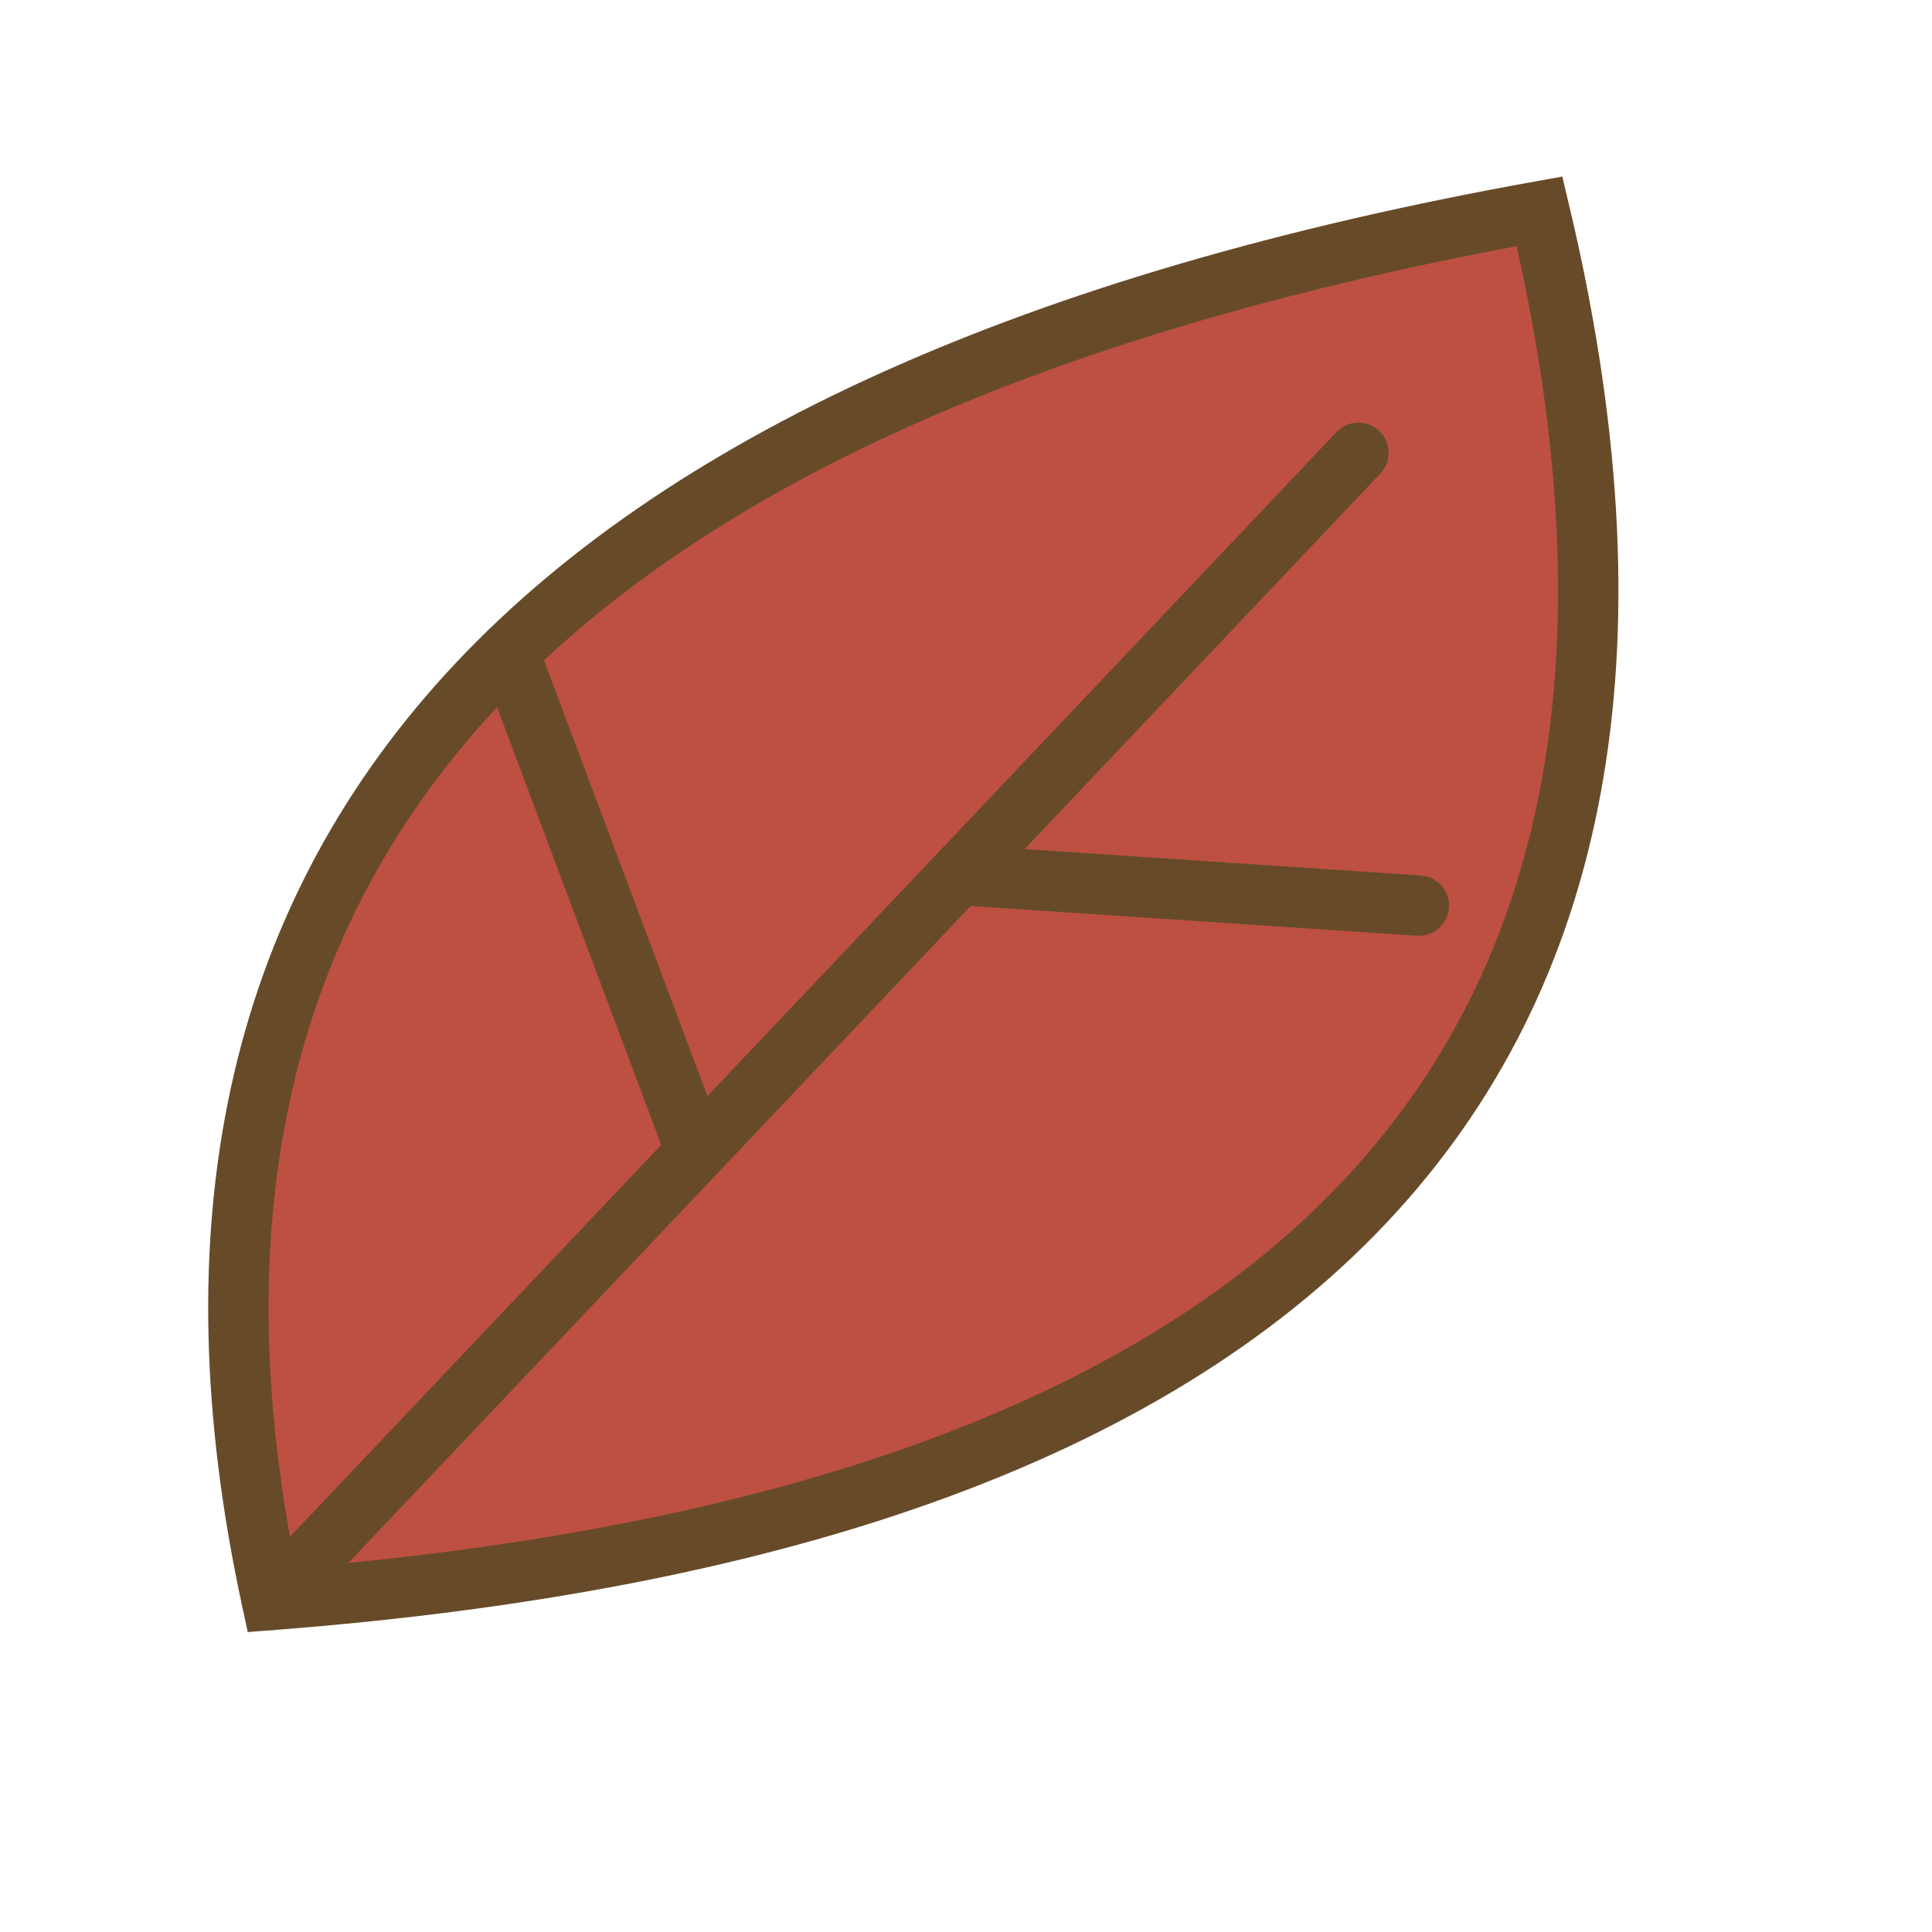
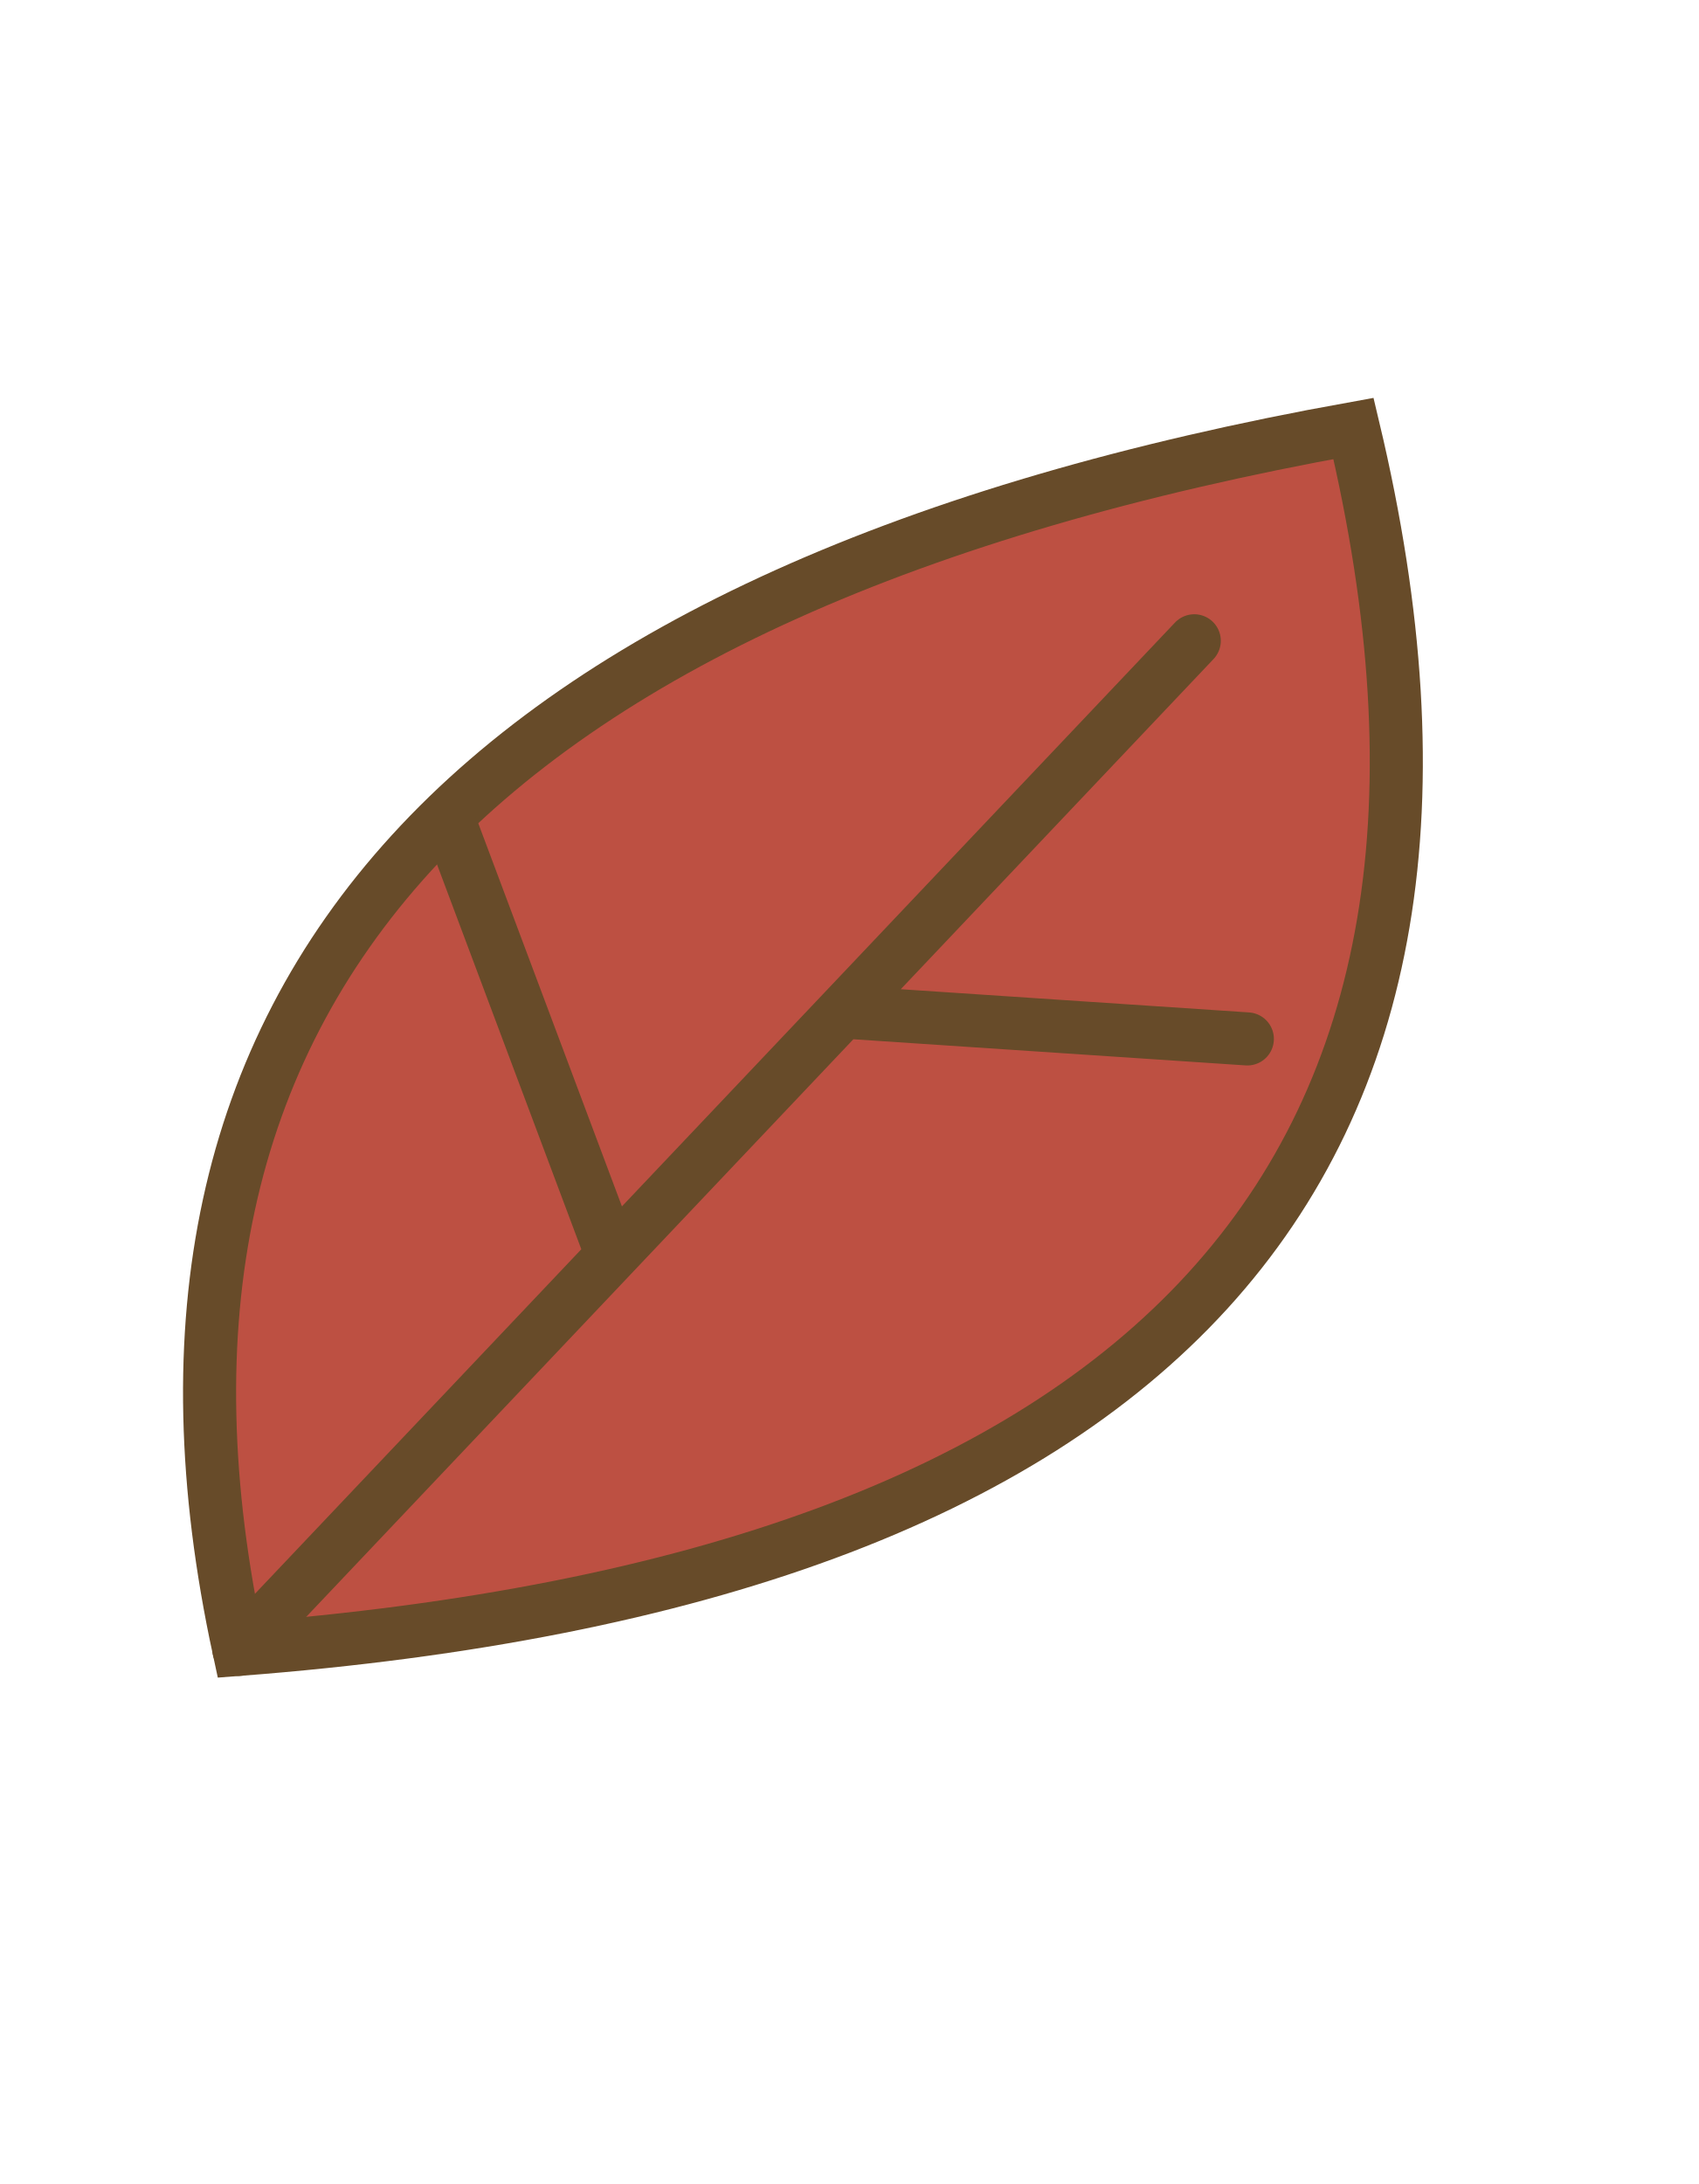
- <svg xmlns="http://www.w3.org/2000/svg" width="64" height="64" viewBox="0 0 64 64">
+ <svg xmlns="http://www.w3.org/2000/svg" width="7" height="9" viewBox="0 0 64 64">
  <path d="M9 53Q1 16 51 7Q61 49 9 53Z" fill="#bd5042" stroke="#674b29" stroke-width="2" />
  <path d="M9 53L45 15M23 38L17 22M32 29L47 30" fill="none" stroke="#674b29" stroke-width="2" stroke-linecap="round" />
</svg>
